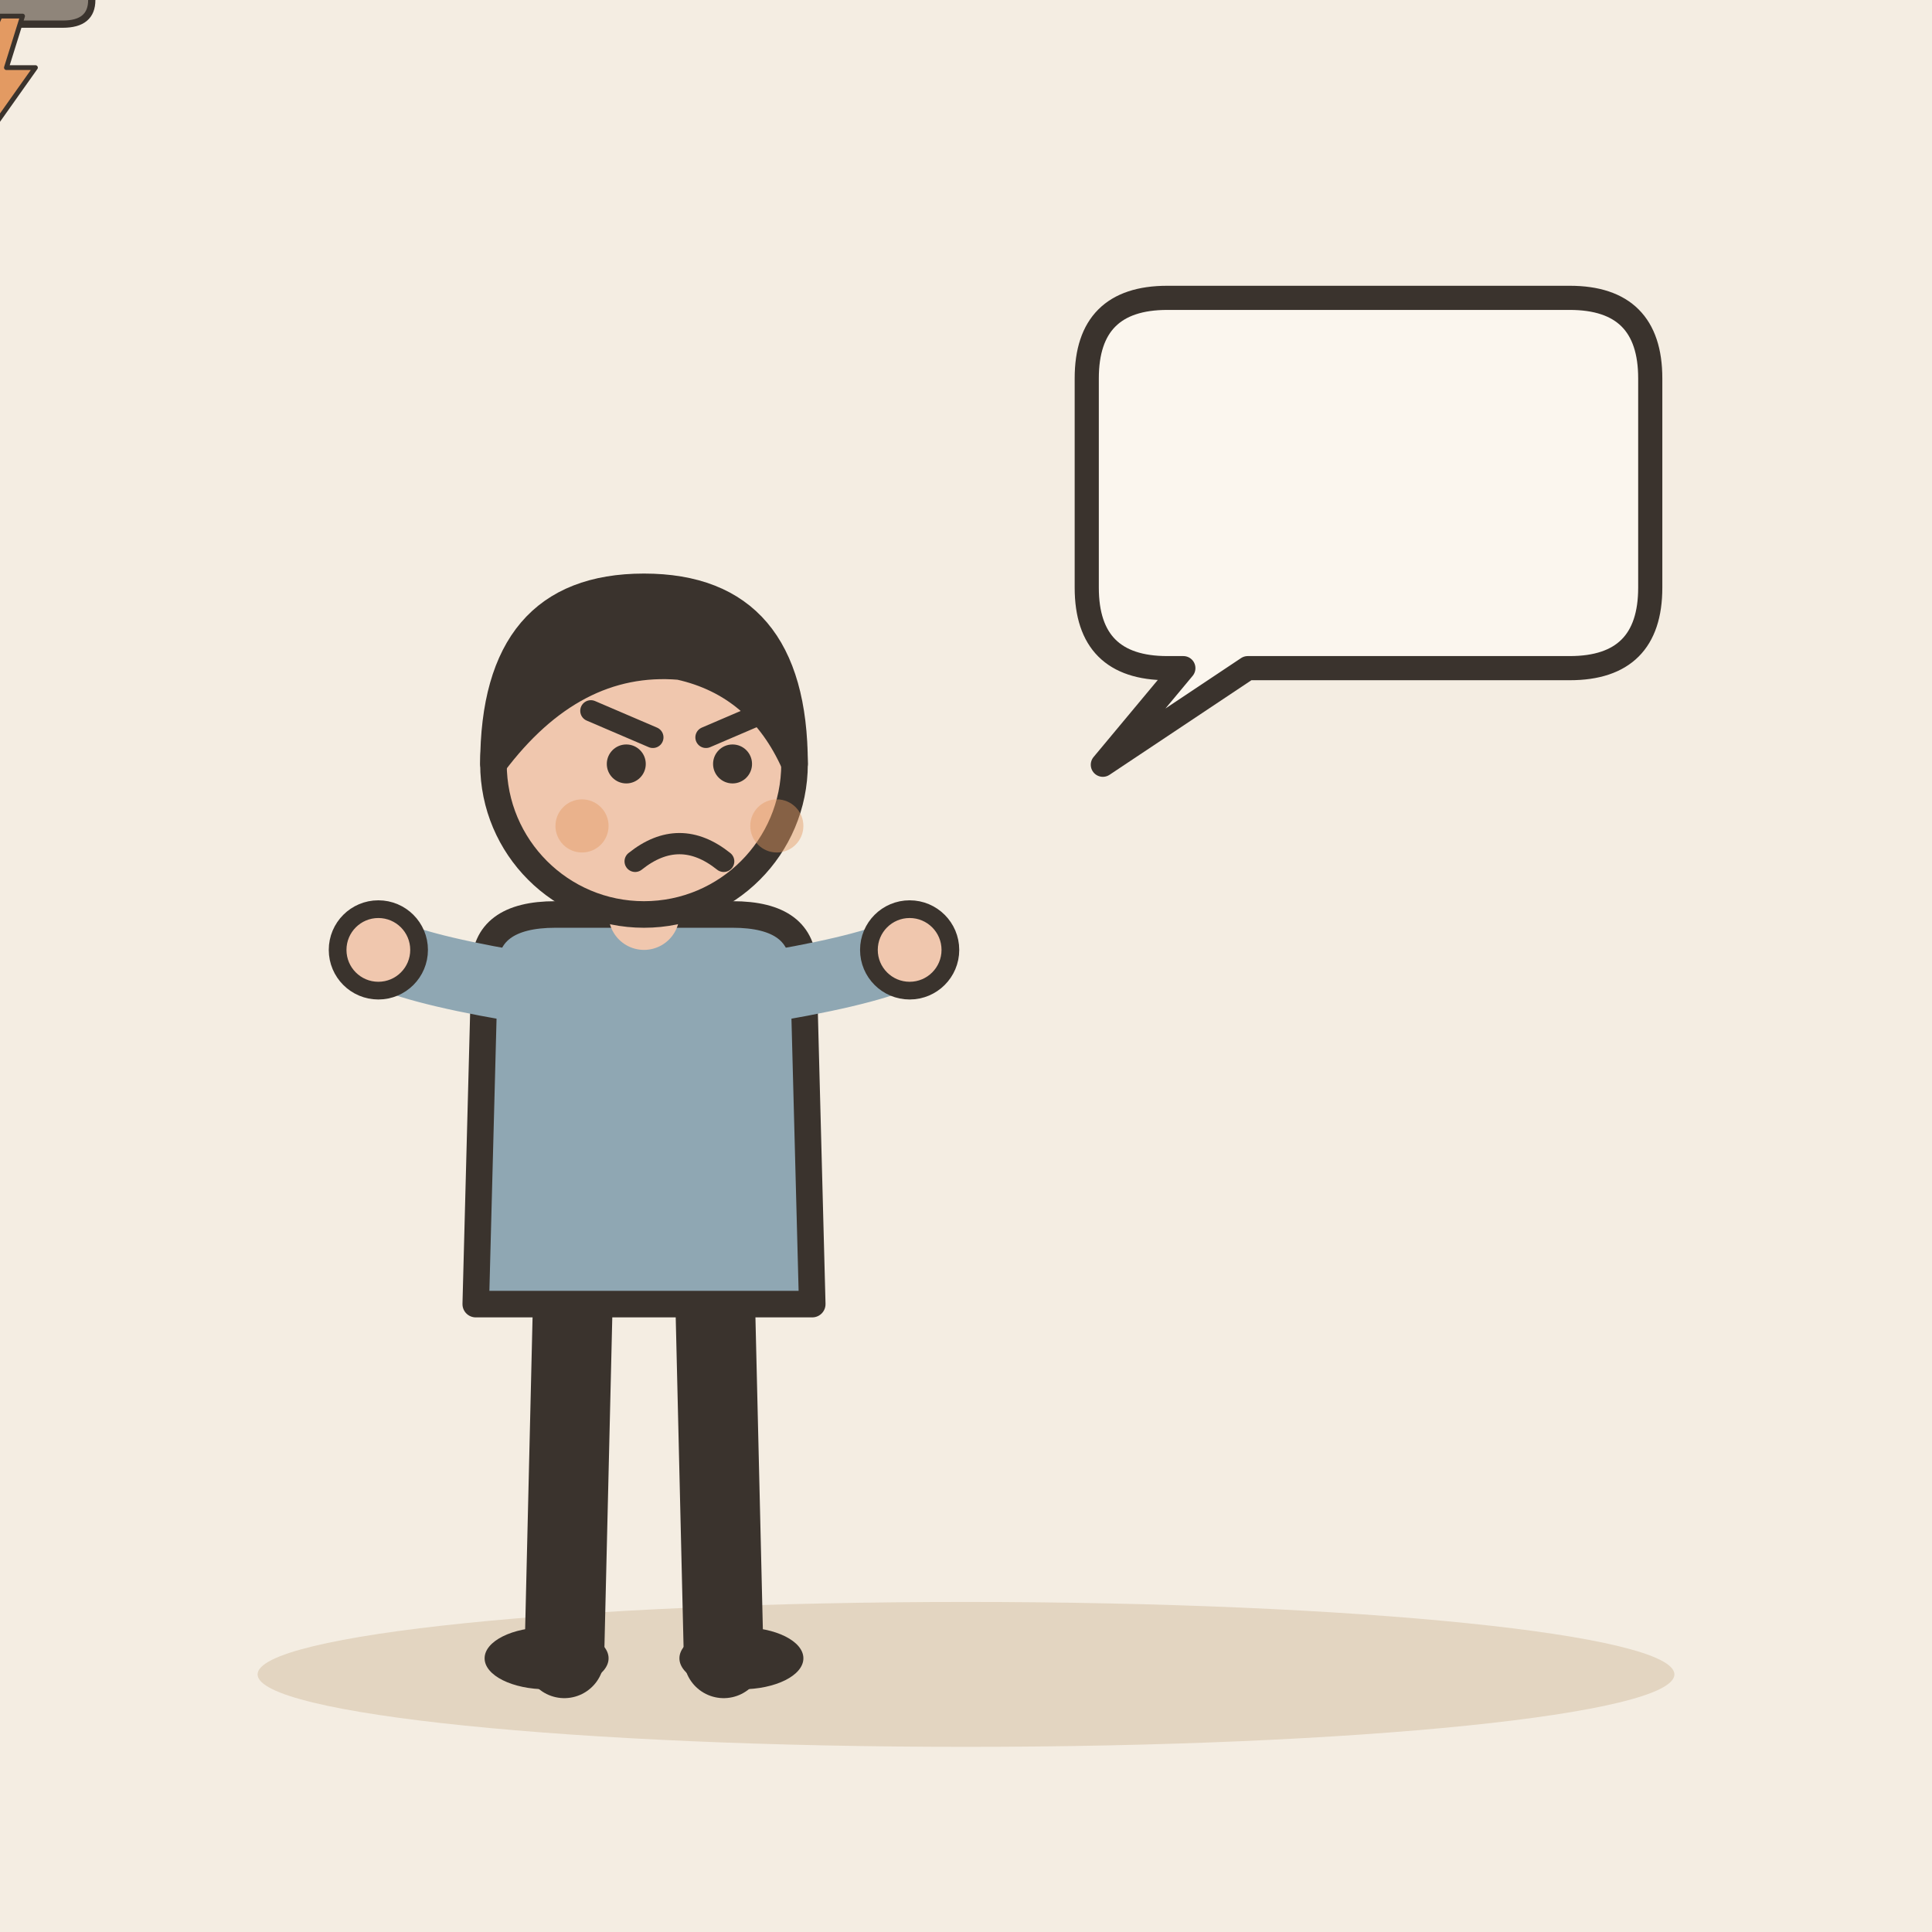
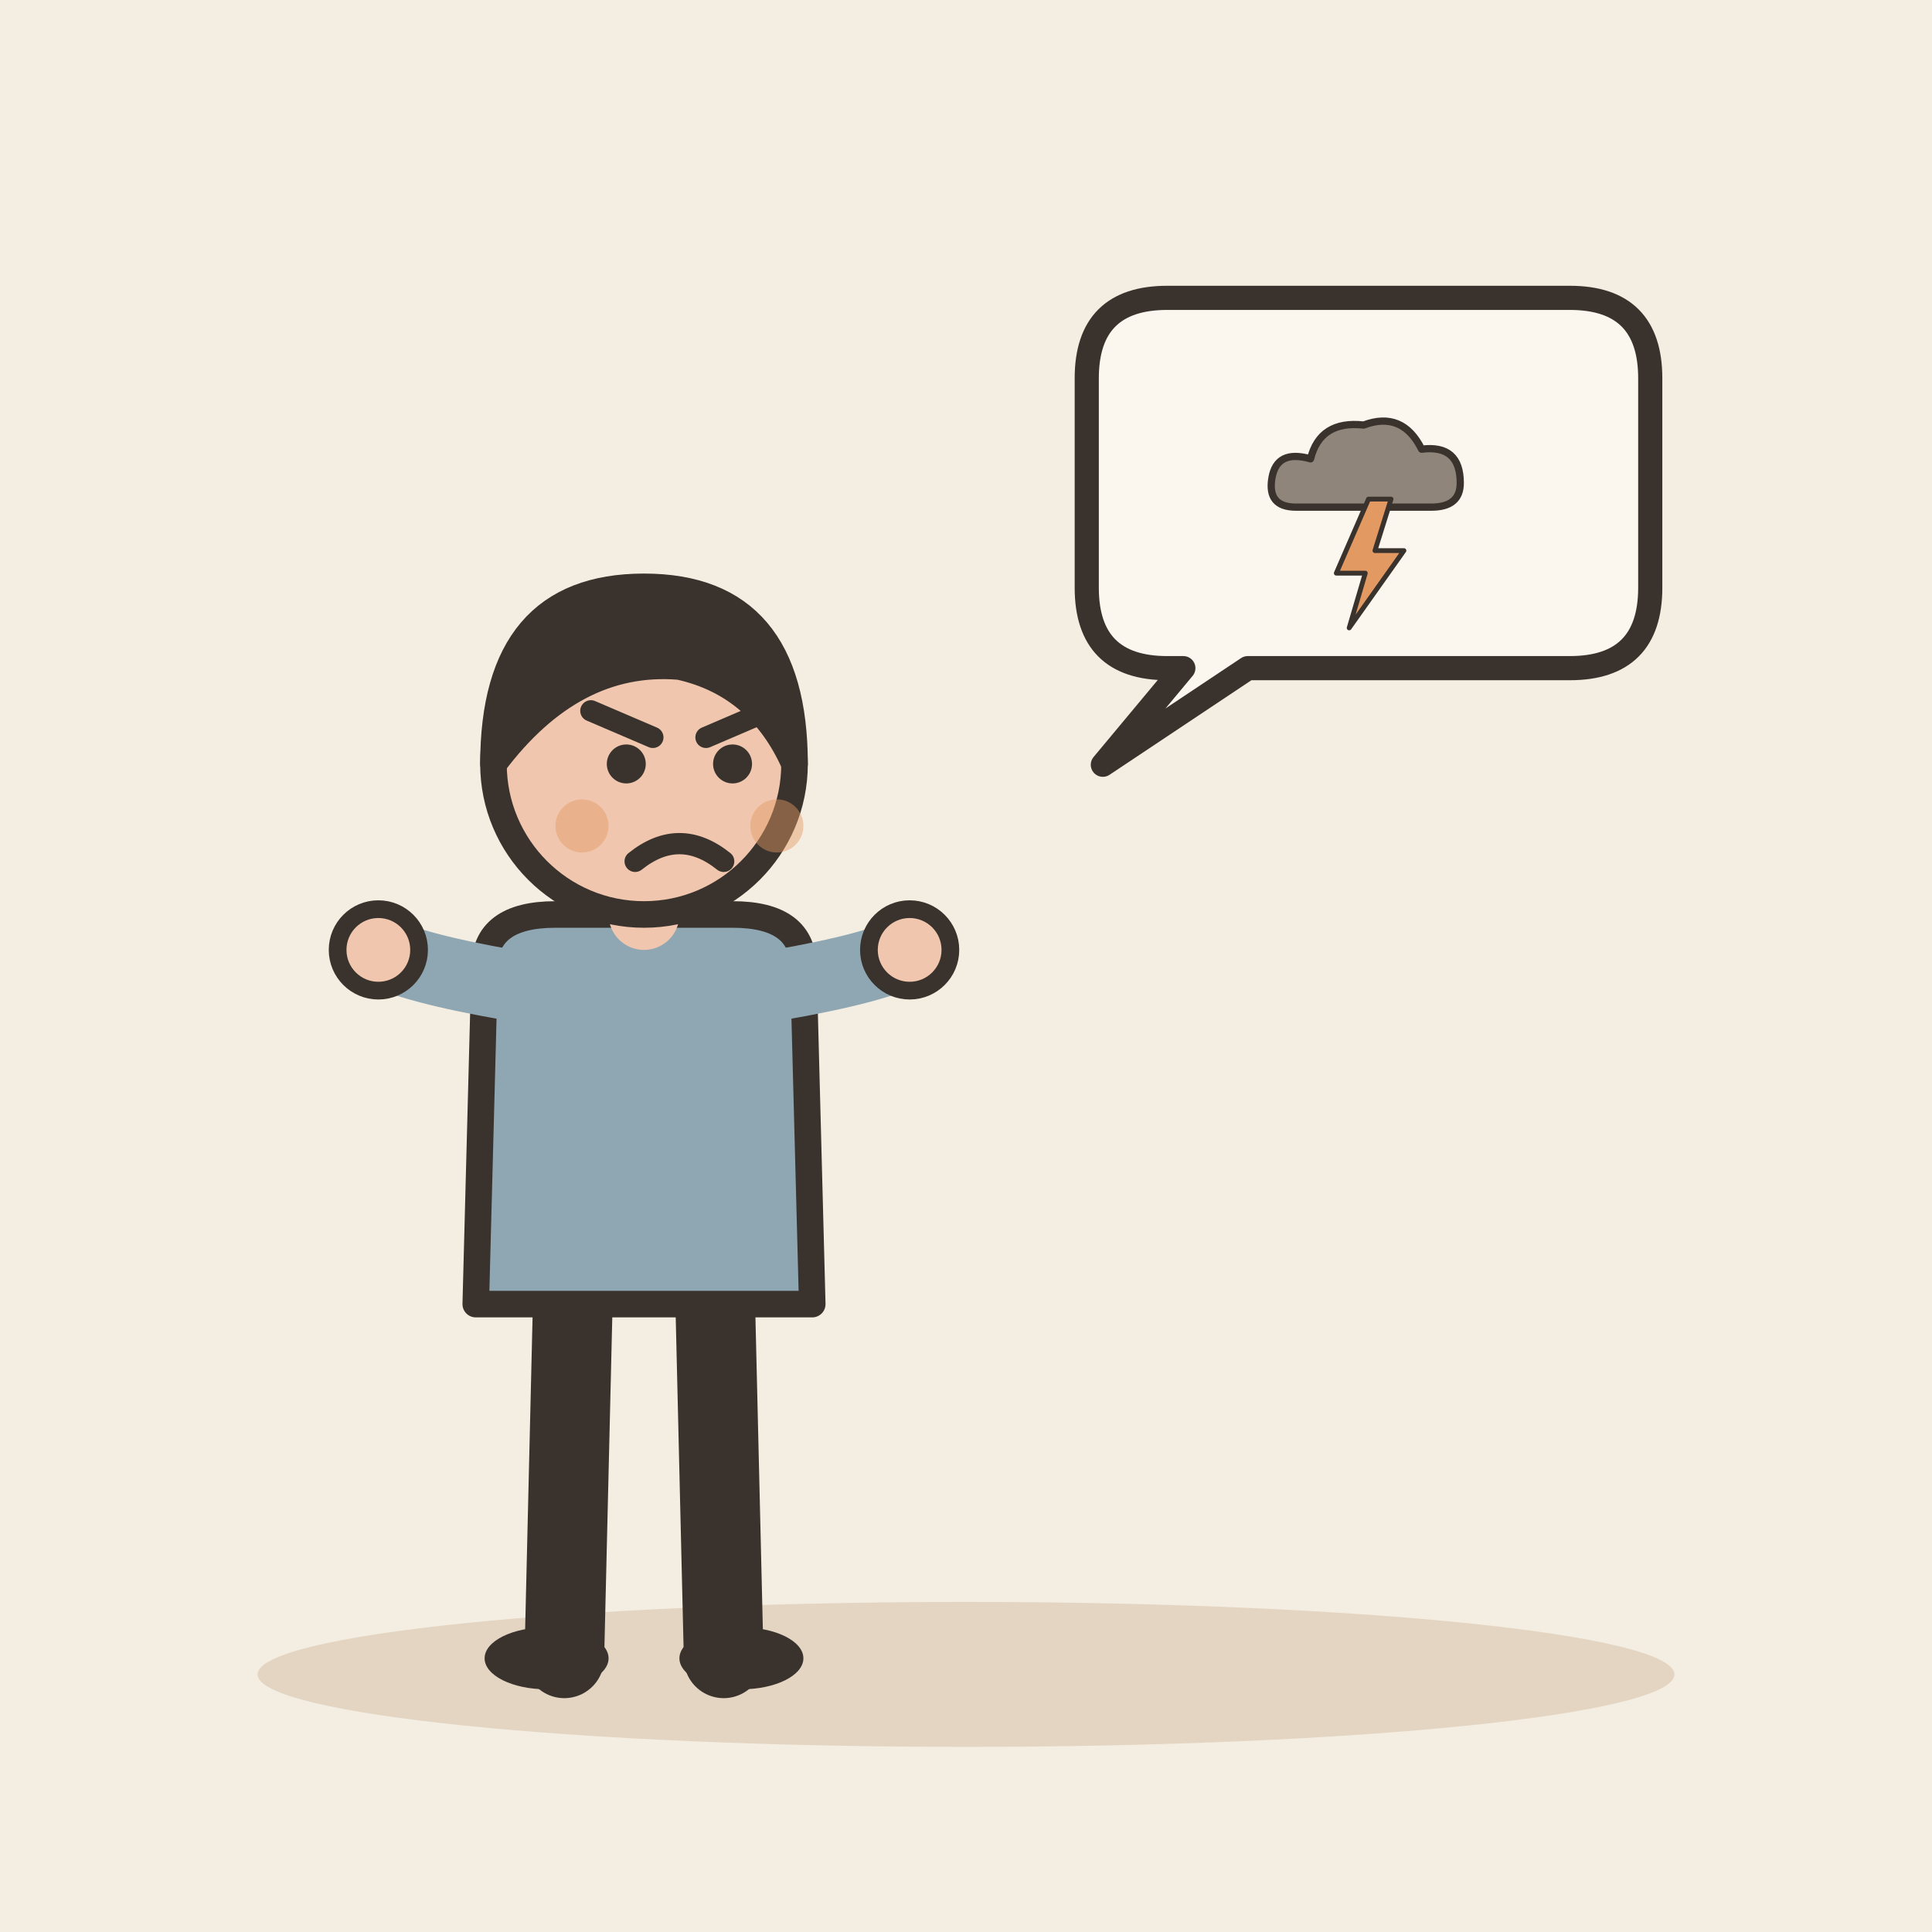
<svg xmlns="http://www.w3.org/2000/svg" viewBox="0 0 240 240" data-style="editorial">
  <rect width="240" height="240" fill="#F4EDE2" />
  <ellipse cx="120" cy="208" rx="88" ry="9" fill="#E3D5C1" />
  <g transform="translate(80 206) scale(1.1 1.1)">
    <path d="M-8 -42L-9 0" stroke="#3A332D" stroke-width="9" stroke-linecap="round" fill="none" />
    <path d="M8 -42L9 0" stroke="#3A332D" stroke-width="9" stroke-linecap="round" fill="none" />
    <ellipse cx="-11" cy="0" rx="7" ry="3.5" fill="#3A332D" />
    <ellipse cx="11" cy="0" rx="7" ry="3.5" fill="#3A332D" />
    <path d="M-18 -78Q-18 -84 -10 -84L10 -84Q18 -84 18 -78L19 -40L-19 -40Z" fill="#8FA7B3" stroke="#3A332D" stroke-width="3" stroke-linecap="round" stroke-linejoin="round" />
    <path d="M-15 -76Q-26.5 -78 -30 -80" fill="none" stroke="#8FA7B3" stroke-width="8" stroke-linecap="round" stroke-linejoin="round" />
    <circle cx="-30" cy="-80" r="4.6" fill="#F0C7AE" stroke="#3A332D" stroke-linecap="round" stroke-linejoin="round" stroke-width="2" />
    <path d="M15 -76Q26.5 -78 30 -80" fill="none" stroke="#8FA7B3" stroke-width="8" stroke-linecap="round" stroke-linejoin="round" />
    <circle cx="30" cy="-80" r="4.6" fill="#F0C7AE" stroke="#3A332D" stroke-linecap="round" stroke-linejoin="round" stroke-width="2" />
    <path d="M0 -84L0 -88" stroke="#F0C7AE" stroke-width="8" stroke-linecap="round" fill="none" />
    <circle cx="0" cy="-101" r="17" fill="#F0C7AE" stroke="#3A332D" stroke-width="3" stroke-linecap="round" stroke-linejoin="round" />
    <path d="M-17 -101Q-17 -121 0 -121Q17 -121 17 -101Q13 -110 4 -112Q-8 -113 -17 -101Z" fill="#3A332D" stroke="#3A332D" stroke-width="3" stroke-linecap="round" stroke-linejoin="round" />
    <circle cx="-2" cy="-101" r="2.2" fill="#3A332D" />
    <circle cx="10" cy="-101" r="2.2" fill="#3A332D" />
    <path d="M-6 -107L1 -104" fill="none" stroke="#3A332D" stroke-width="2.4" stroke-linecap="round" stroke-linejoin="round" />
    <path d="M14 -107L7 -104" fill="none" stroke="#3A332D" stroke-width="2.4" stroke-linecap="round" stroke-linejoin="round" />
    <path d="M-1 -90Q4 -94 9 -90" fill="none" stroke="#3A332D" stroke-width="2.4" stroke-linecap="round" stroke-linejoin="round" />
    <circle cx="-7" cy="-94" r="3" fill="#E39A62" opacity="0.45" />
    <circle cx="15" cy="-94" r="3" fill="#E39A62" opacity="0.45" />
  </g>
  <path d="M135 47Q135 37 145 37L195 37Q205 37 205 47L205 73Q205 83 195 83L155 83L137 95L147 83L145 83Q135 83 135 73Z" fill="#FBF6EE" stroke="#3A332D" stroke-width="3" stroke-linecap="round" stroke-linejoin="round" />
-   <g transform="translate(0 0) scale(0.3 0.3)">
-     <path d="M-30 10Q-42 10 -40 -2Q-38 -14 -24 -10Q-20 -26 -2 -24Q14 -30 22 -14Q38 -16 38 0Q38 10 26 10Z" fill="#8F857A" stroke="#3A332D" stroke-width="3" stroke-linecap="round" stroke-linejoin="round" />
-   </g>
-   <g transform="translate(0 10) scale(0.2 0.2)">
-     <path d="M0 -40L-20 6L-2 6L-12 40L22 -8L4 -8L14 -40Z" fill="#E39A62" stroke="#3A332D" stroke-width="3" stroke-linecap="round" stroke-linejoin="round" />
+   <g transform="translate(170 60)">
+     <g transform="translate(0 0) scale(0.3 0.3)">
+       <path d="M-30 10Q-42 10 -40 -2Q-38 -14 -24 -10Q-20 -26 -2 -24Q14 -30 22 -14Q38 -16 38 0Q38 10 26 10Z" fill="#8F857A" stroke="#3A332D" stroke-width="3" stroke-linecap="round" stroke-linejoin="round" />
+     </g>
+     <g transform="translate(0 10) scale(0.2 0.2)">
+       <path d="M0 -40L-20 6L-2 6L-12 40L22 -8L4 -8L14 -40Z" fill="#E39A62" stroke="#3A332D" stroke-width="3" stroke-linecap="round" stroke-linejoin="round" />
+     </g>
  </g>
</svg>
